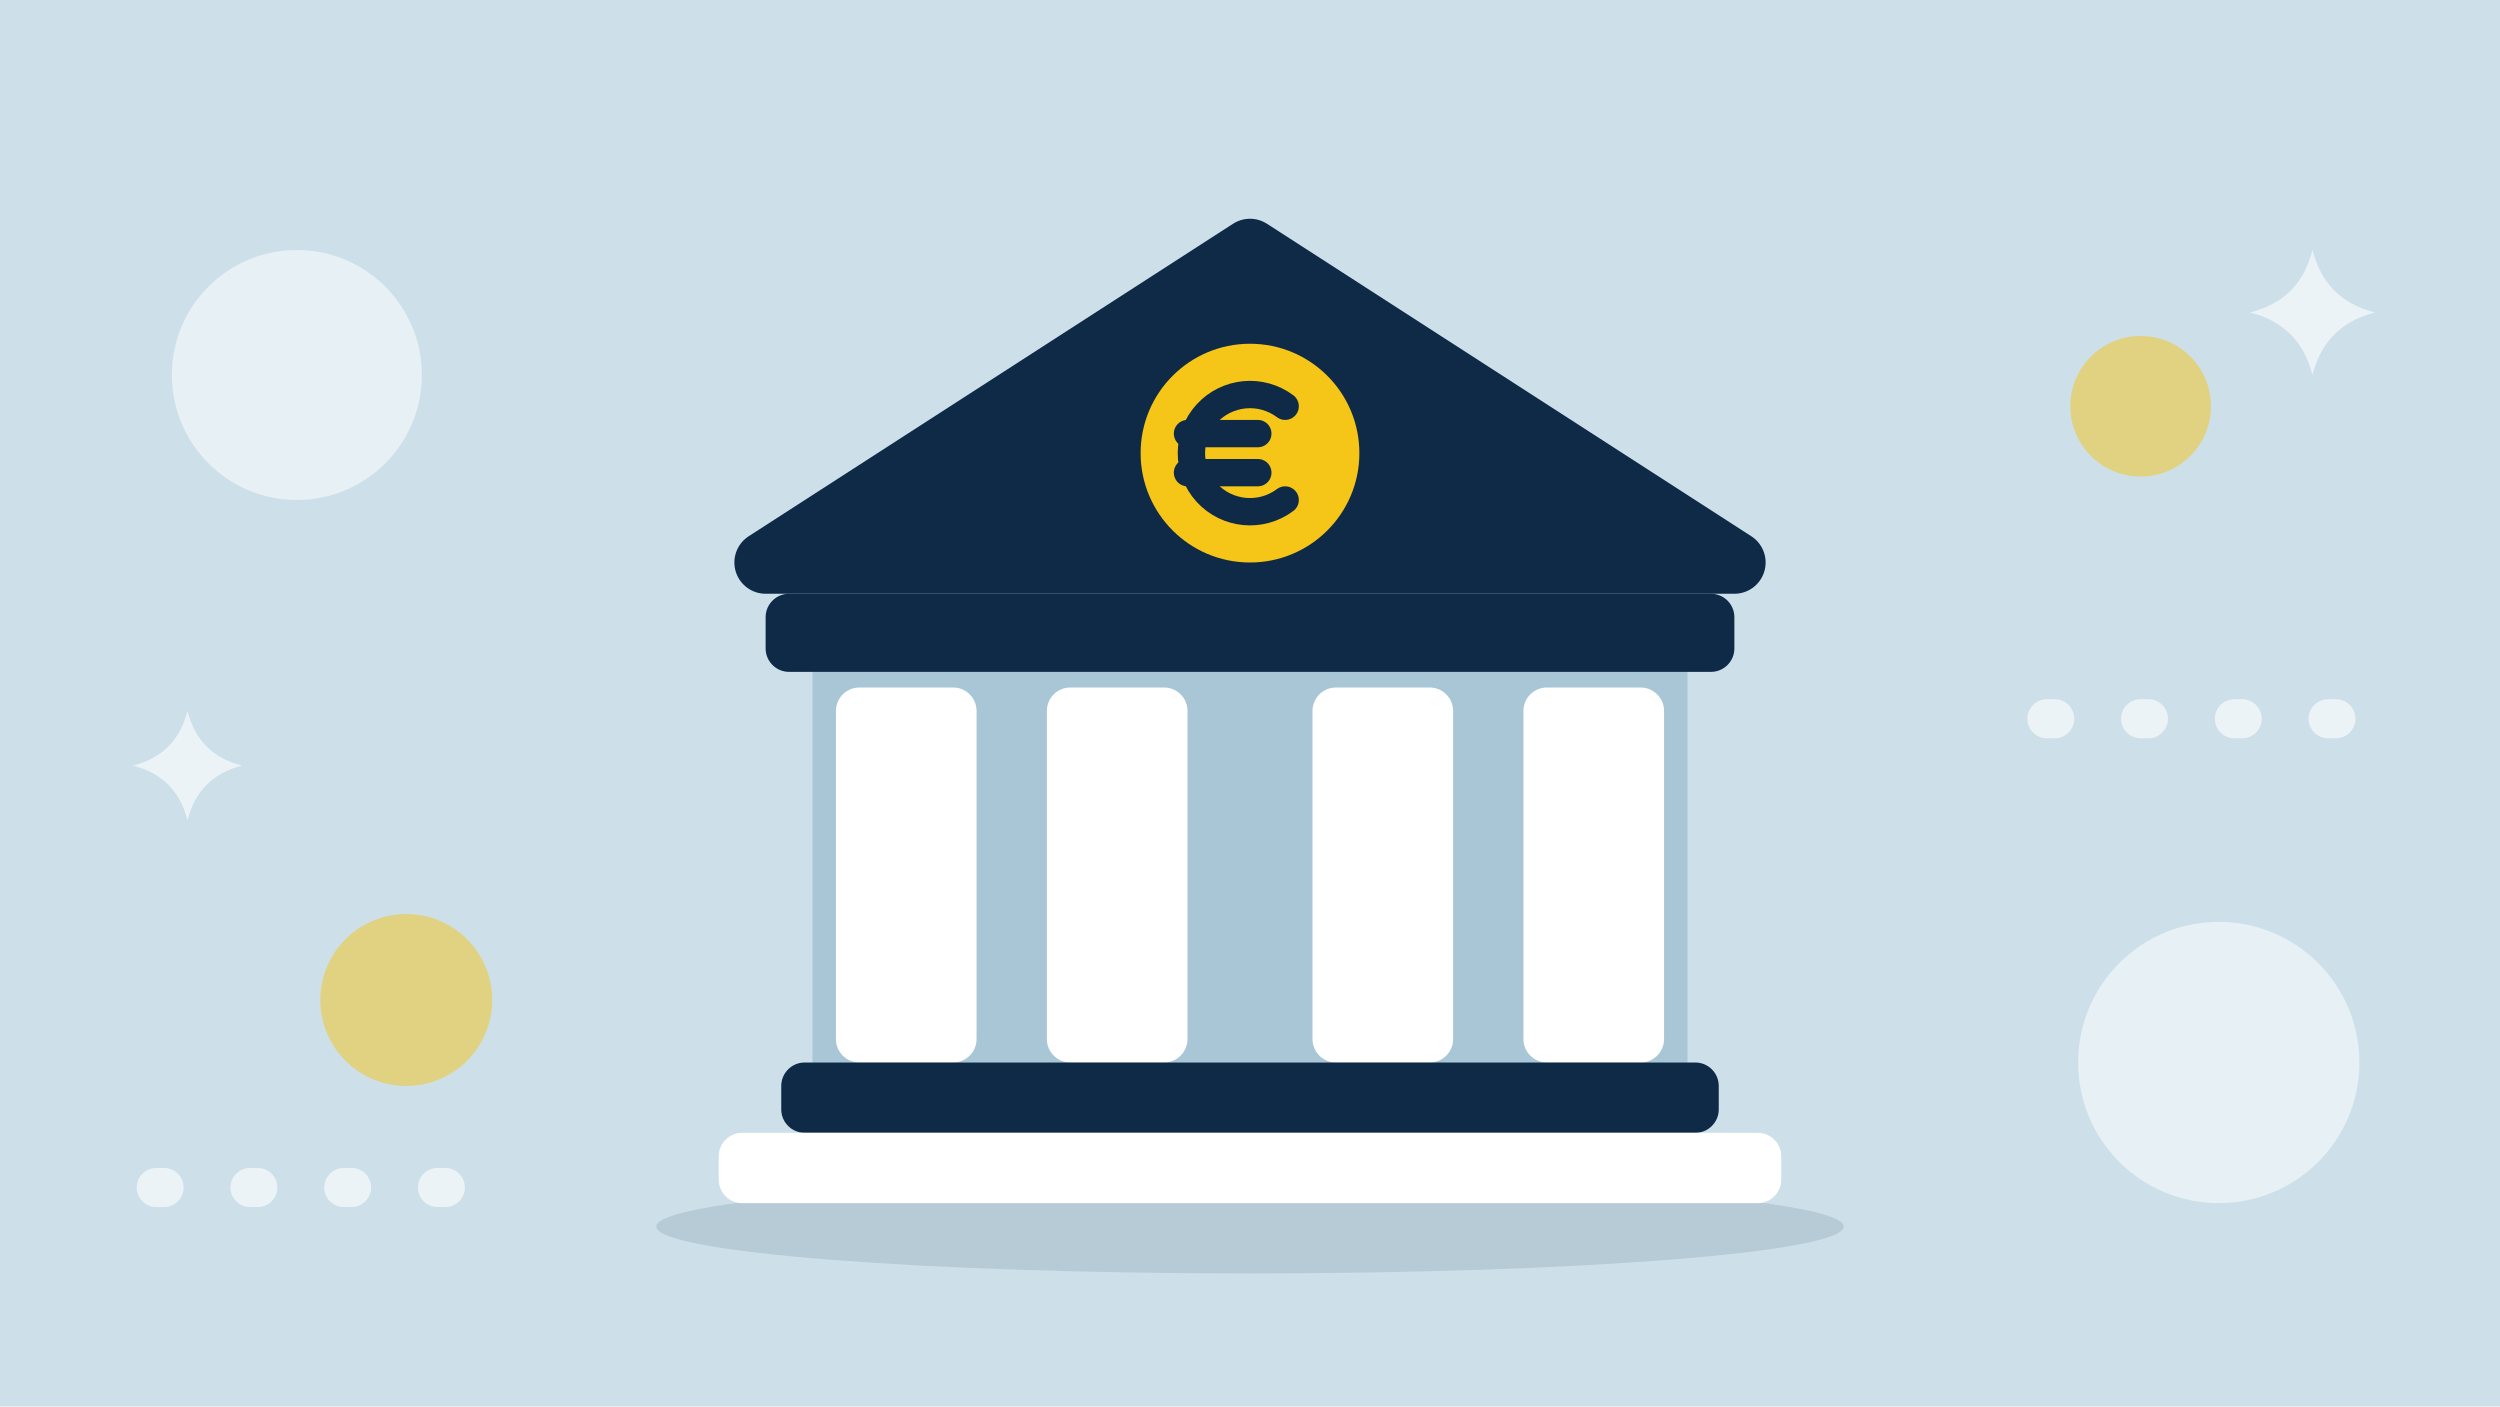
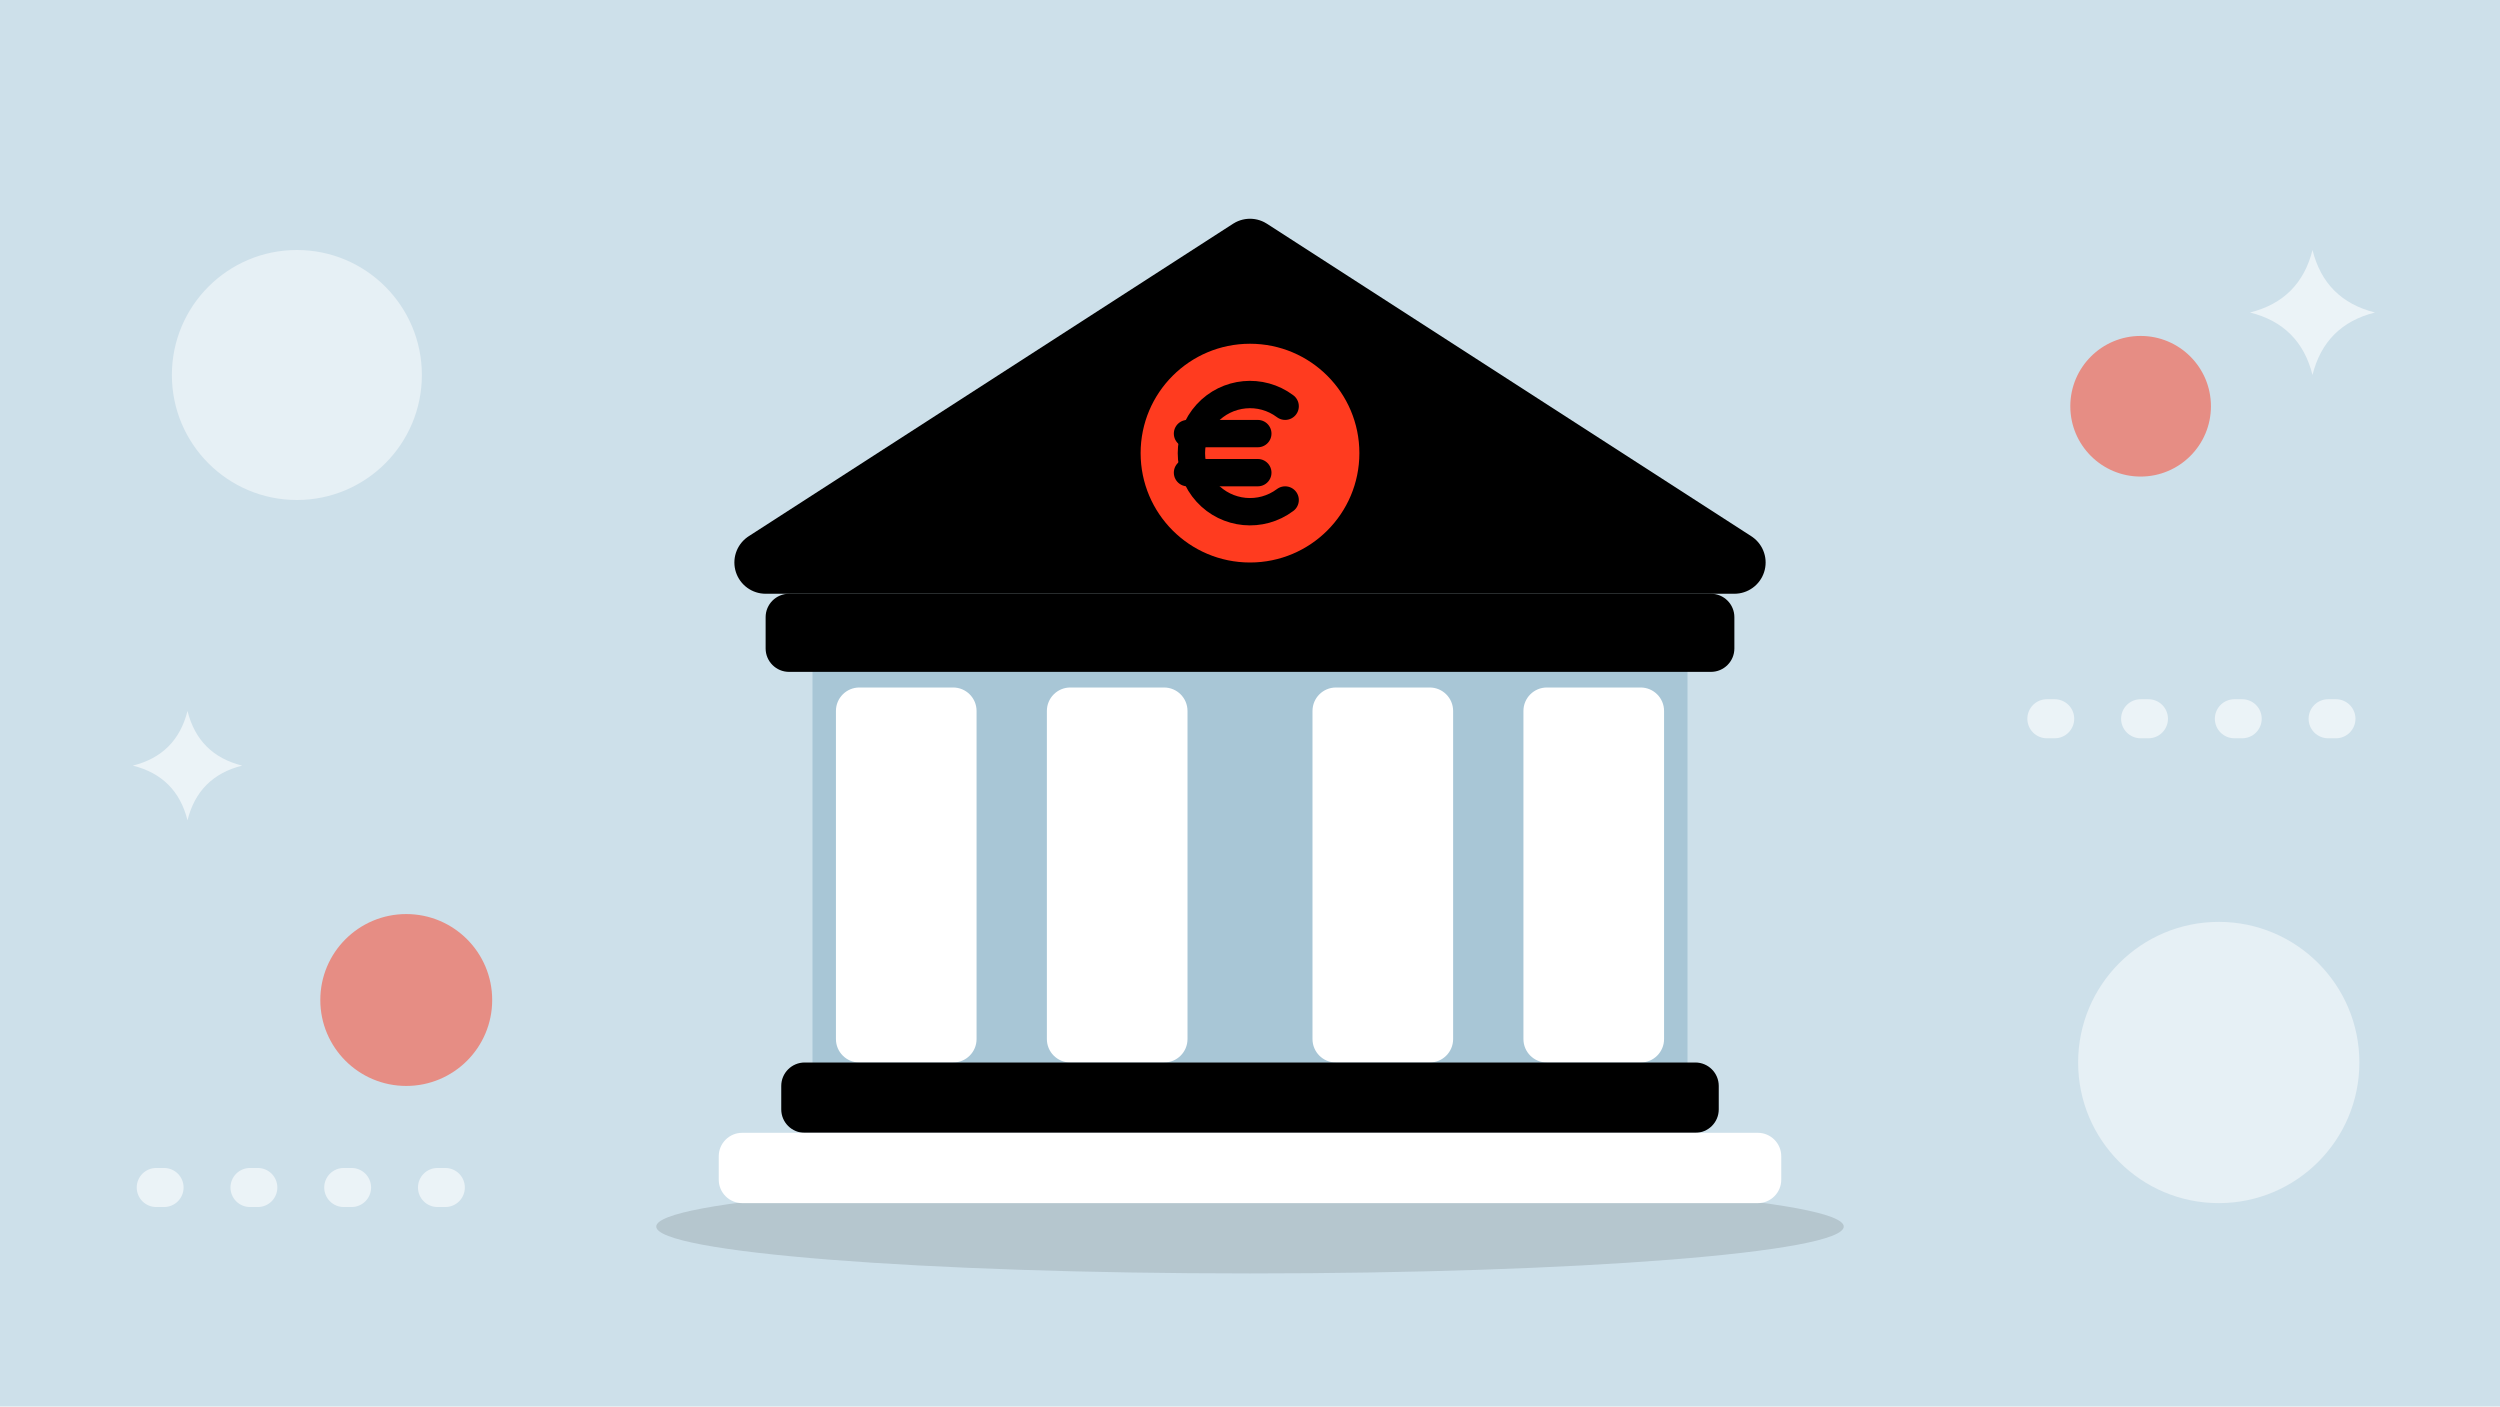
<svg xmlns="http://www.w3.org/2000/svg" viewBox="0 0 320 180" width="320" height="180">
  <rect width="320" height="180" fill="#cde0ea" />
  <circle cx="38" cy="48" r="16" fill="#fff" fill-opacity=".5" />
  <circle cx="284" cy="136" r="18" fill="#fff" fill-opacity=".5" />
  <g transform="translate(52 128)">
-     <circle r="11" fill="#f5c518" fill-opacity=".5" />
+     <circle r="11" fill="#ff3b1f" fill-opacity=".5" />
  </g>
  <g transform="translate(274 52)">
-     <circle r="9" fill="#f5c518" fill-opacity=".5" />
+     <circle r="9" fill="#ff3b1f" fill-opacity=".5" />
  </g>
  <path d="M20 152h40M262 92h40" stroke="#fff" stroke-opacity=".6" stroke-width="5" stroke-linecap="round" stroke-dasharray="1 11" />
  <path transform="translate(296 40) scale(.8)" d="M0 -10Q2 -2 10 0Q2 2 0 10Q-2 2 -10 0Q-2 -2 0 -10Z" fill="#fff" fill-opacity=".6" />
  <path transform="translate(24 98) scale(.7)" d="M0 -10Q2 -2 10 0Q2 2 0 10Q-2 2 -10 0Q-2 -2 0 -10Z" fill="#fff" fill-opacity=".6" />
-   <ellipse cx="160" cy="157" rx="76" ry="6" fill="#0e2a47" fill-opacity=".12" />
+   <ellipse cx="160" cy="157" rx="76" ry="6" fill="#000000" fill-opacity=".12" />
  <rect x="104" y="84" width="112" height="54" fill="#a8c6d6" />
-   <path d="M98 72L160 32 222 72Z" fill="#0e2a47" stroke="#0e2a47" stroke-width="8" stroke-linejoin="round" />
+   <path d="M98 72L160 32 222 72Z" fill="#000000" stroke="#000000" stroke-width="8" stroke-linejoin="round" />
  <g transform="translate(160 58)">
-     <circle r="14" fill="#f5c518" />
-     <g fill="none" stroke="#0e2a47" stroke-width="3.5" stroke-linecap="round">
+     <circle r="14" fill="#ff3b1f" />
+     <g fill="none" stroke="#000000" stroke-width="3.5" stroke-linecap="round">
      <path d="M4.5-6A7.5 7.5 0 1 0 4.5 6" />
      <path d="M-8-2.5H1M-8 2.5H1" />
    </g>
  </g>
-   <rect x="98" y="76" width="124" height="10" rx="3" fill="#0e2a47" />
+   <rect x="98" y="76" width="124" height="10" rx="3" fill="#000000" />
  <g fill="#fff">
    <rect x="107" y="88" width="18" height="48" rx="3" />
    <rect x="134" y="88" width="18" height="48" rx="3" />
    <rect x="168" y="88" width="18" height="48" rx="3" />
    <rect x="195" y="88" width="18" height="48" rx="3" />
  </g>
-   <rect x="100" y="136" width="120" height="9" rx="3" fill="#0e2a47" />
+   <rect x="100" y="136" width="120" height="9" rx="3" fill="#000000" />
  <rect x="92" y="145" width="136" height="9" rx="3" fill="#fff" />
</svg>
